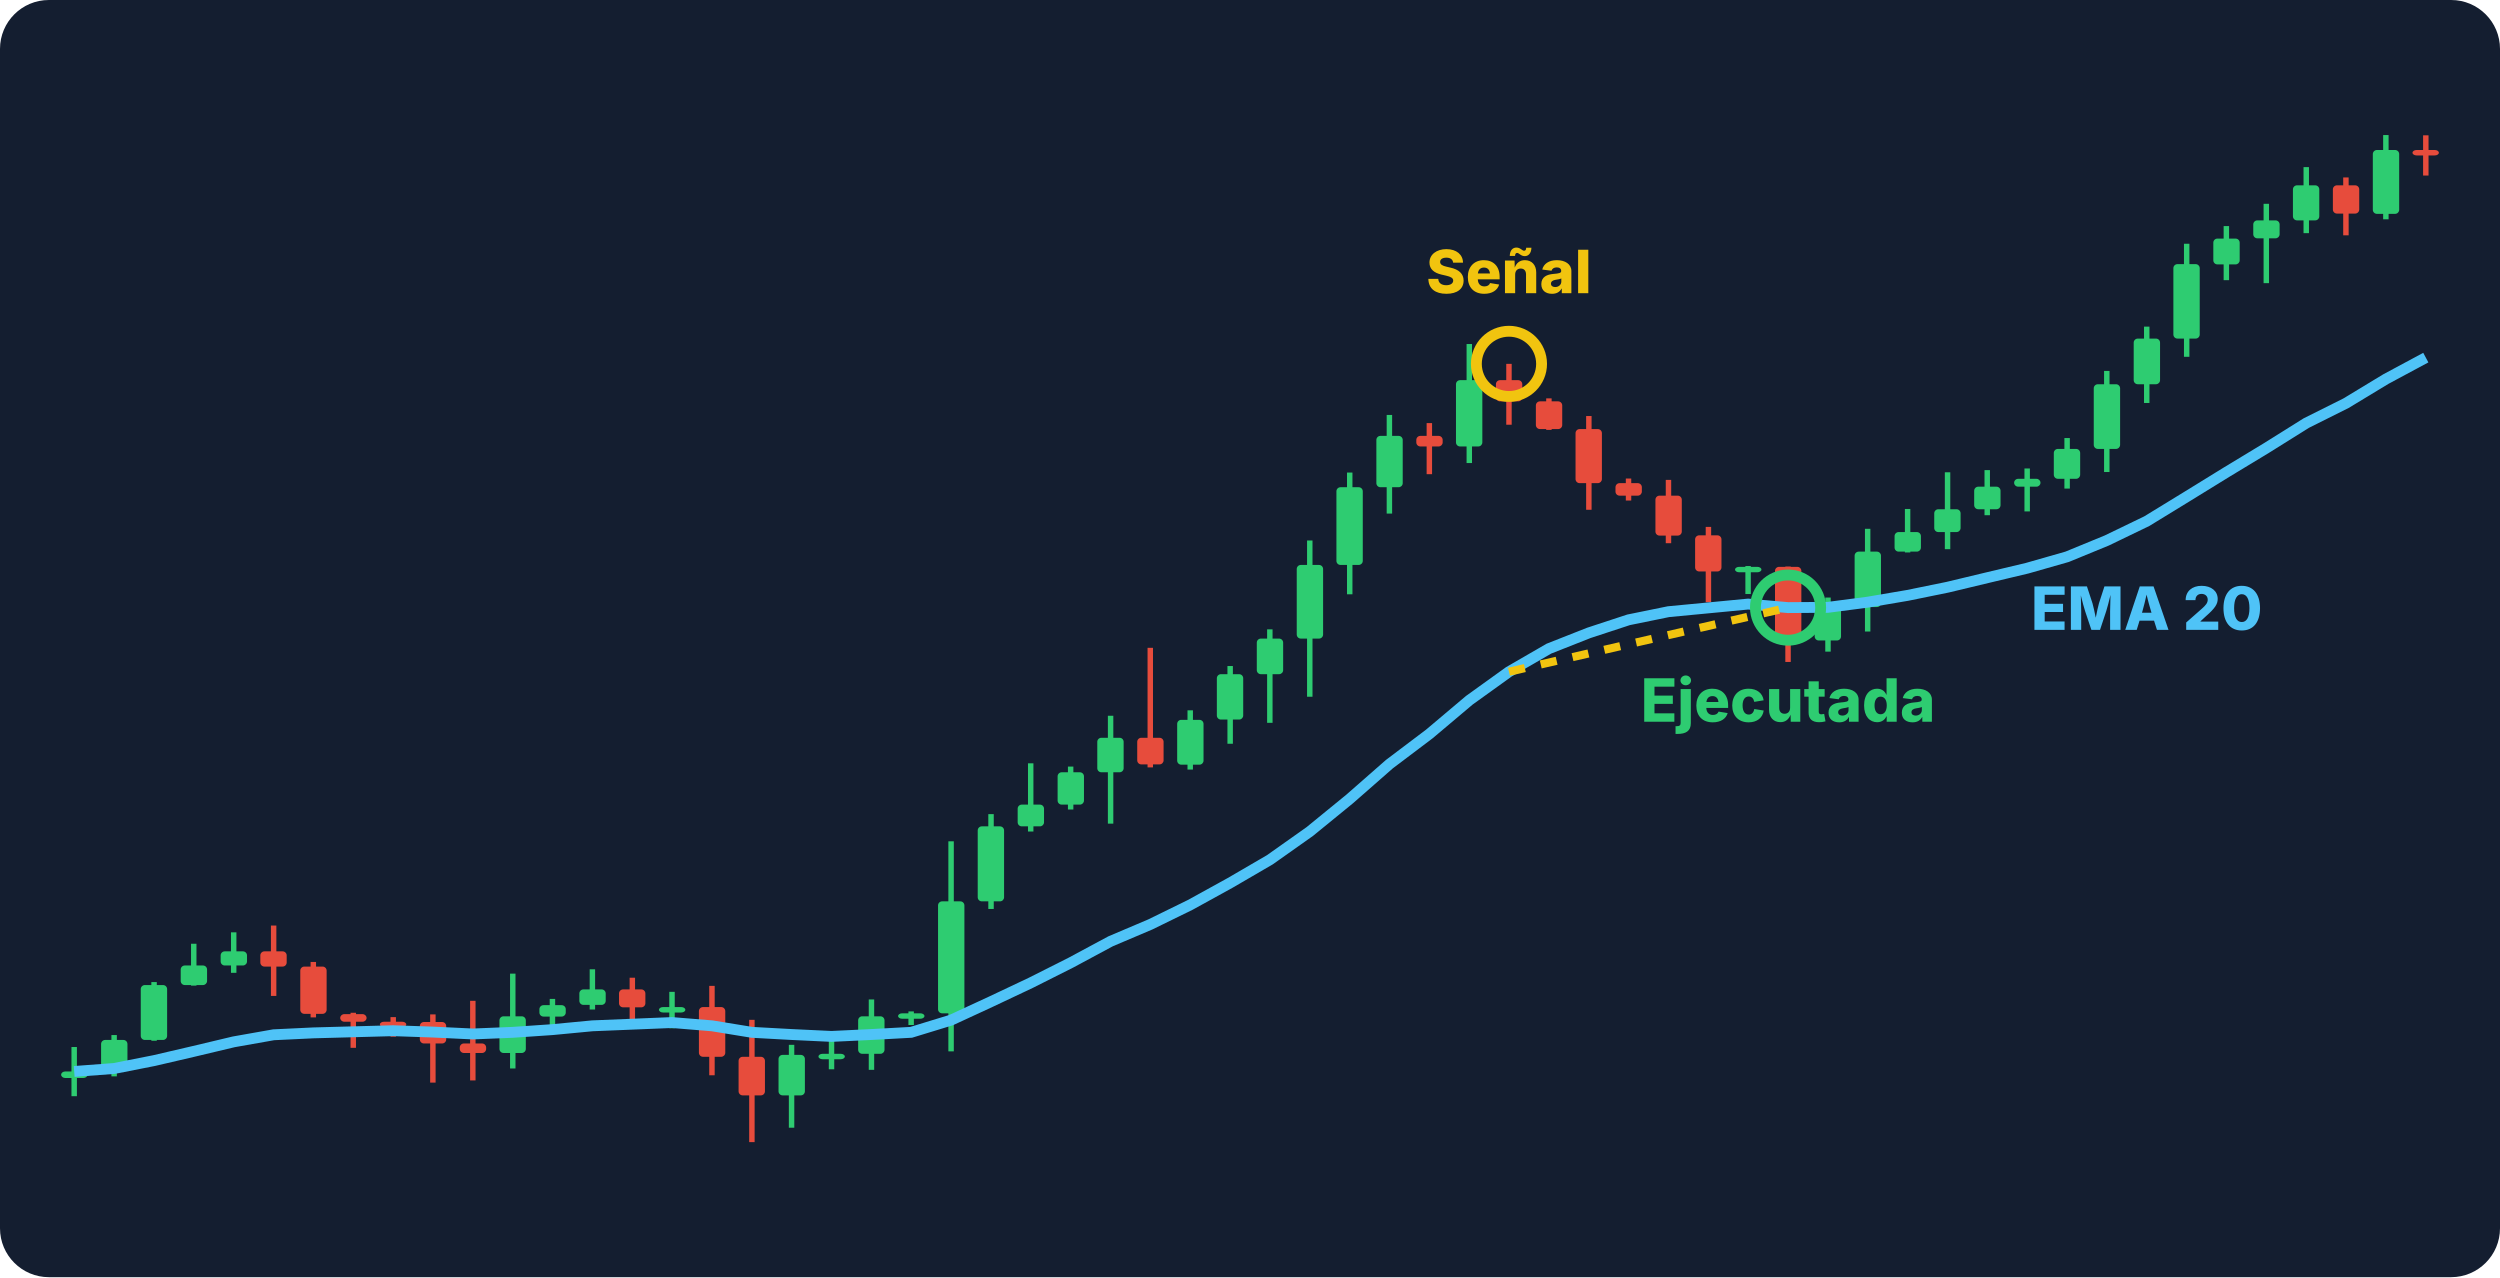
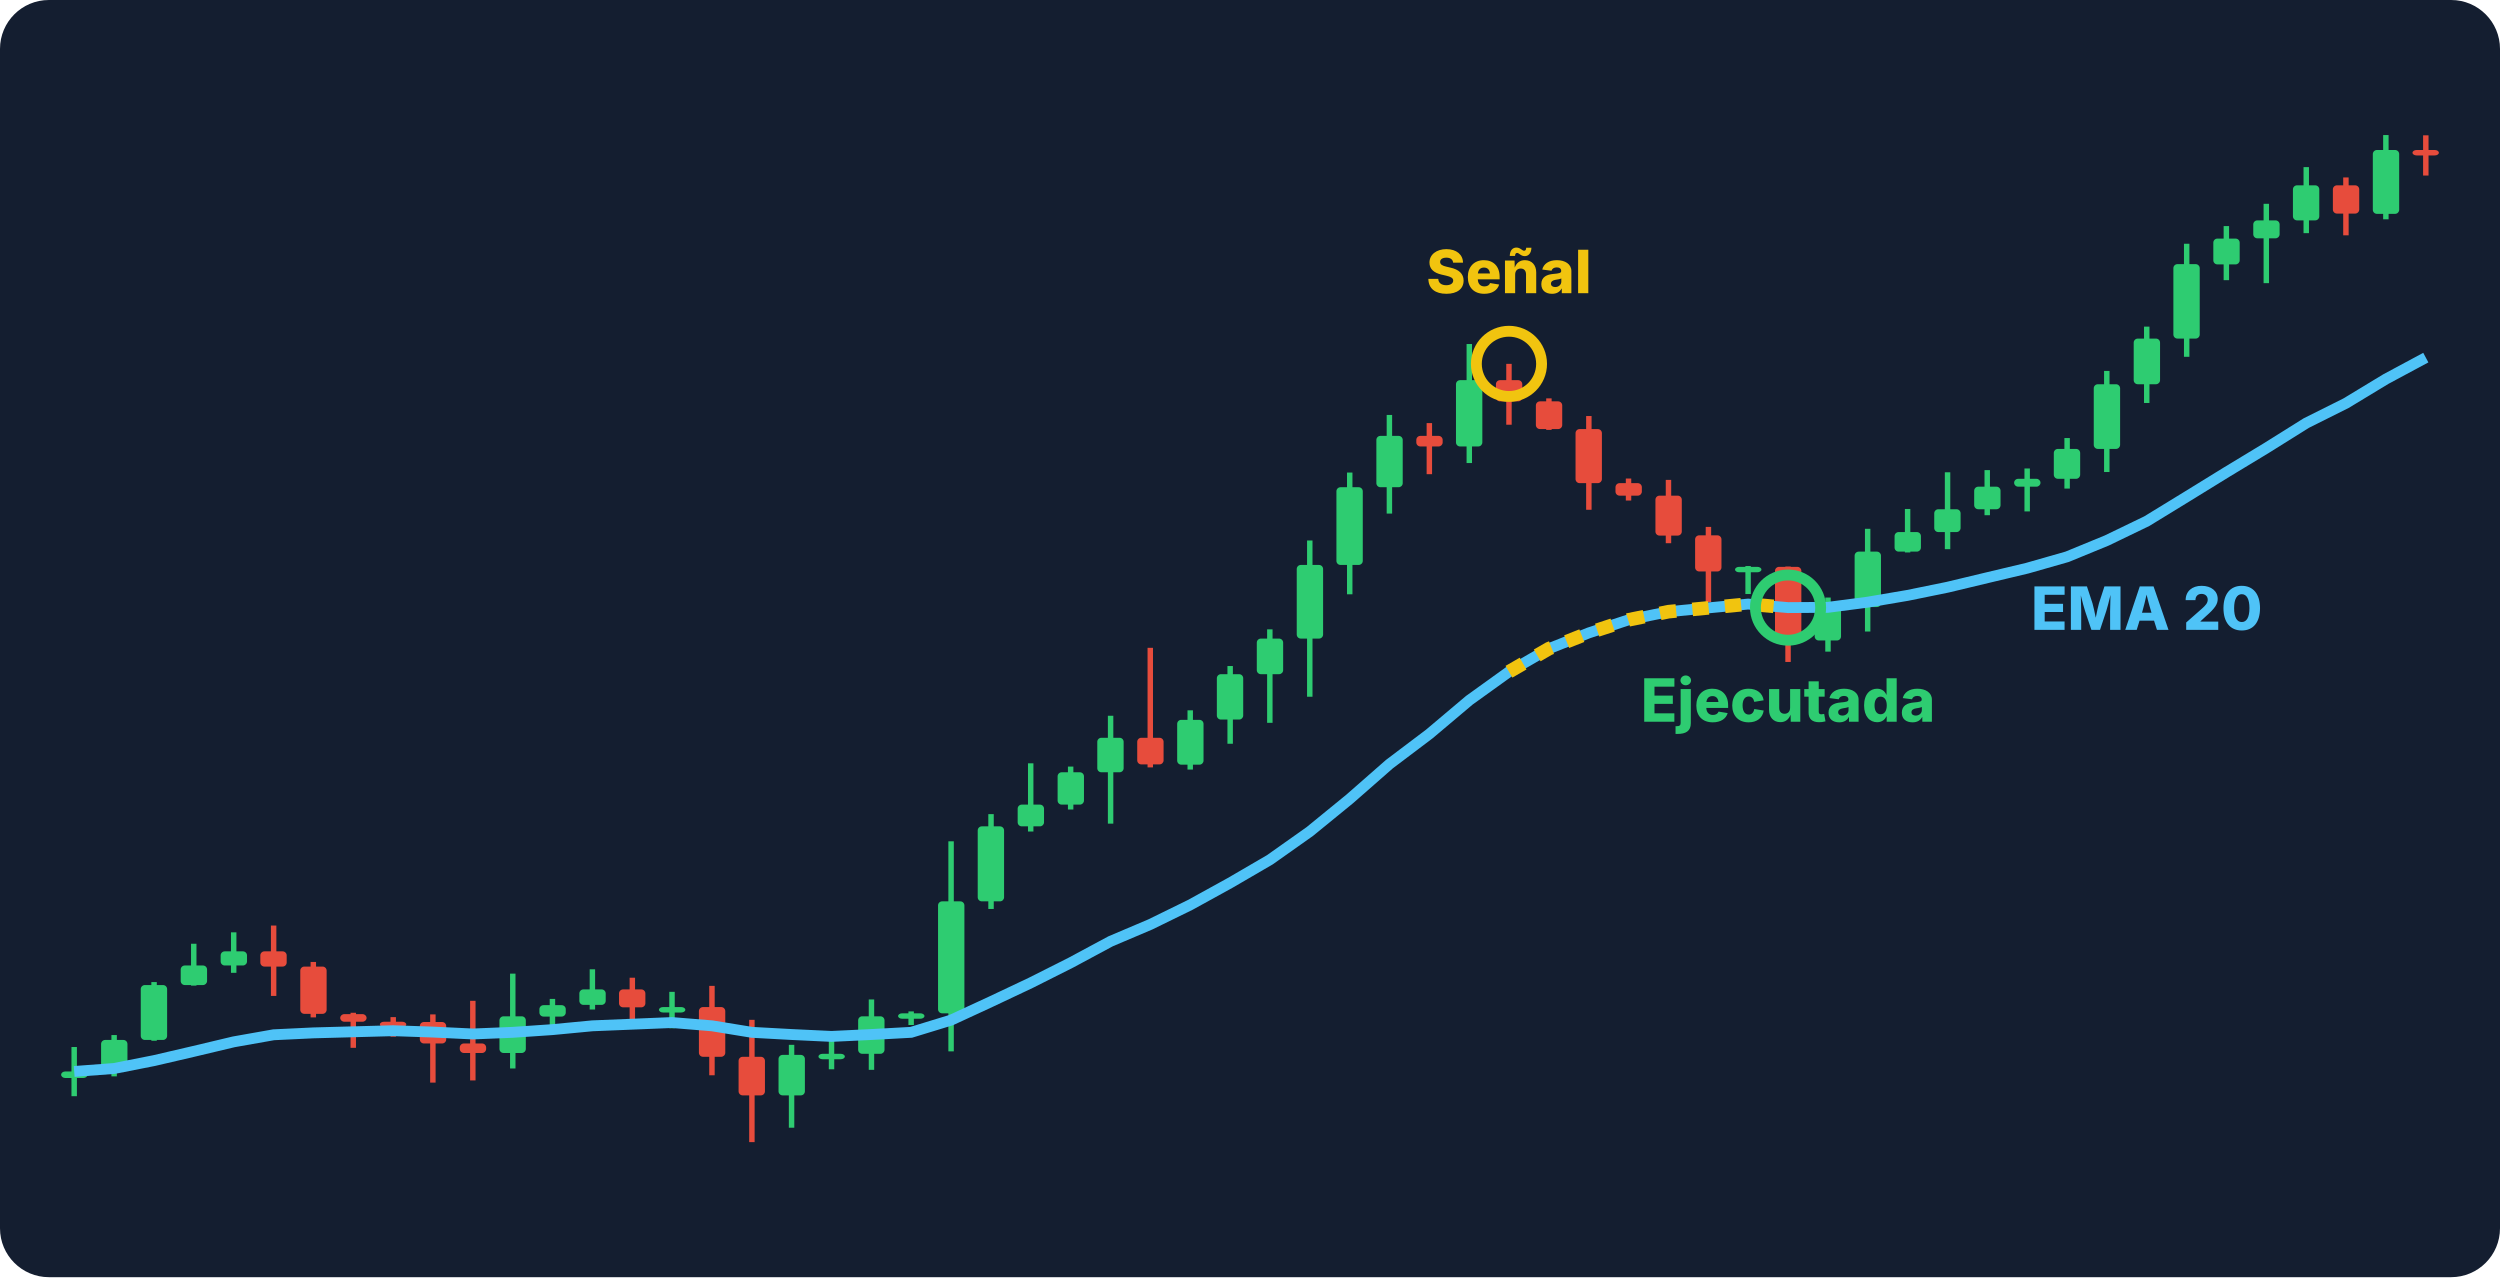
<svg xmlns="http://www.w3.org/2000/svg" viewBox="0 0 920 470">
  <rect x="0" y="0" width="920" height="470" rx="18" fill="#141e30" />
  <line x1="27.3" x2="27.3" y1="385.3" y2="403.4" stroke="#2ecc71" stroke-width="2" />
  <rect x="22.5" y="394.3" width="9.7" height="2.4" fill="#2ecc71" rx="1.5" />
  <line x1="42.0" x2="42.0" y1="380.9" y2="396.1" stroke="#2ecc71" stroke-width="2" />
  <rect x="37.2" y="382.7" width="9.7" height="11.5" fill="#2ecc71" rx="1.5" />
  <line x1="56.7" x2="56.7" y1="361.4" y2="383.0" stroke="#2ecc71" stroke-width="2" />
  <rect x="51.8" y="362.5" width="9.7" height="20.2" fill="#2ecc71" rx="1.5" />
  <line x1="71.3" x2="71.3" y1="347.3" y2="362.7" stroke="#2ecc71" stroke-width="2" />
  <rect x="66.5" y="355.3" width="9.7" height="7.2" fill="#2ecc71" rx="1.5" />
  <line x1="86.0" x2="86.0" y1="343.1" y2="358.0" stroke="#2ecc71" stroke-width="2" />
  <rect x="81.2" y="350.1" width="9.7" height="5.2" fill="#2ecc71" rx="1.5" />
  <line x1="100.7" x2="100.7" y1="340.6" y2="366.5" stroke="#e74c3c" stroke-width="2" />
  <rect x="95.8" y="350.1" width="9.7" height="5.6" fill="#e74c3c" rx="1.5" />
  <line x1="115.3" x2="115.3" y1="354.0" y2="374.4" stroke="#e74c3c" stroke-width="2" />
  <rect x="110.5" y="355.7" width="9.7" height="17.4" fill="#e74c3c" rx="1.5" />
  <line x1="130.0" x2="130.0" y1="372.7" y2="385.6" stroke="#e74c3c" stroke-width="2" />
  <rect x="125.2" y="373.2" width="9.7" height="2.8" fill="#e74c3c" rx="1.5" />
  <line x1="144.7" x2="144.7" y1="374.3" y2="381.5" stroke="#e74c3c" stroke-width="2" />
  <rect x="139.8" y="376.0" width="9.7" height="2.0" fill="#e74c3c" rx="1.5" />
  <line x1="159.3" x2="159.3" y1="373.3" y2="398.4" stroke="#e74c3c" stroke-width="2" />
  <rect x="154.5" y="376.1" width="9.7" height="7.9" fill="#e74c3c" rx="1.5" />
  <line x1="174.0" x2="174.0" y1="368.3" y2="397.6" stroke="#e74c3c" stroke-width="2" />
  <rect x="169.2" y="384.0" width="9.7" height="3.5" fill="#e74c3c" rx="1.5" />
  <line x1="188.7" x2="188.7" y1="358.3" y2="393.2" stroke="#2ecc71" stroke-width="2" />
  <rect x="183.8" y="374.0" width="9.7" height="13.5" fill="#2ecc71" rx="1.5" />
  <line x1="203.3" x2="203.3" y1="367.6" y2="377.3" stroke="#2ecc71" stroke-width="2" />
  <rect x="198.5" y="369.9" width="9.7" height="4.2" fill="#2ecc71" rx="1.5" />
  <line x1="218.0" x2="218.0" y1="356.7" y2="371.5" stroke="#2ecc71" stroke-width="2" />
  <rect x="213.2" y="364.1" width="9.7" height="5.7" fill="#2ecc71" rx="1.5" />
  <line x1="232.7" x2="232.7" y1="359.8" y2="377.8" stroke="#e74c3c" stroke-width="2" />
  <rect x="227.8" y="364.1" width="9.7" height="6.6" fill="#e74c3c" rx="1.5" />
  <line x1="247.3" x2="247.3" y1="365.0" y2="378.4" stroke="#2ecc71" stroke-width="2" />
  <rect x="242.5" y="370.6" width="9.7" height="2.0" fill="#2ecc71" rx="1.5" />
  <line x1="262.0" x2="262.0" y1="362.8" y2="395.7" stroke="#e74c3c" stroke-width="2" />
  <rect x="257.2" y="370.6" width="9.7" height="18.3" fill="#e74c3c" rx="1.5" />
  <line x1="276.7" x2="276.7" y1="375.3" y2="420.3" stroke="#e74c3c" stroke-width="2" />
  <rect x="271.8" y="388.9" width="9.7" height="14.2" fill="#e74c3c" rx="1.5" />
  <line x1="291.3" x2="291.3" y1="384.5" y2="415.0" stroke="#2ecc71" stroke-width="2" />
  <rect x="286.5" y="388.2" width="9.7" height="14.9" fill="#2ecc71" rx="1.5" />
  <line x1="306.0" x2="306.0" y1="380.1" y2="393.5" stroke="#2ecc71" stroke-width="2" />
  <rect x="301.2" y="387.8" width="9.7" height="2.0" fill="#2ecc71" rx="1.5" />
  <line x1="320.7" x2="320.7" y1="367.8" y2="393.7" stroke="#2ecc71" stroke-width="2" />
  <rect x="315.8" y="374.0" width="9.7" height="13.8" fill="#2ecc71" rx="1.5" />
  <line x1="335.3" x2="335.3" y1="372.2" y2="377.2" stroke="#2ecc71" stroke-width="2" />
  <rect x="330.5" y="372.9" width="9.7" height="2.0" fill="#2ecc71" rx="1.5" />
  <line x1="350.0" x2="350.0" y1="309.6" y2="386.9" stroke="#2ecc71" stroke-width="2" />
  <rect x="345.2" y="331.7" width="9.7" height="41.2" fill="#2ecc71" rx="1.5" />
  <line x1="364.7" x2="364.7" y1="299.6" y2="334.5" stroke="#2ecc71" stroke-width="2" />
  <rect x="359.8" y="304.1" width="9.7" height="27.6" fill="#2ecc71" rx="1.5" />
  <line x1="379.3" x2="379.3" y1="280.9" y2="306.0" stroke="#2ecc71" stroke-width="2" />
  <rect x="374.5" y="296.1" width="9.7" height="8.0" fill="#2ecc71" rx="1.5" />
  <line x1="394.0" x2="394.0" y1="282.1" y2="297.9" stroke="#2ecc71" stroke-width="2" />
  <rect x="389.2" y="284.2" width="9.7" height="11.9" fill="#2ecc71" rx="1.5" />
  <line x1="408.7" x2="408.7" y1="263.4" y2="303.1" stroke="#2ecc71" stroke-width="2" />
  <rect x="403.8" y="271.5" width="9.7" height="12.7" fill="#2ecc71" rx="1.5" />
  <line x1="423.3" x2="423.3" y1="238.4" y2="282.4" stroke="#e74c3c" stroke-width="2" />
  <rect x="418.5" y="271.5" width="9.7" height="9.8" fill="#e74c3c" rx="1.5" />
  <line x1="438.0" x2="438.0" y1="261.4" y2="283.2" stroke="#2ecc71" stroke-width="2" />
  <rect x="433.2" y="264.9" width="9.7" height="16.5" fill="#2ecc71" rx="1.5" />
  <line x1="452.7" x2="452.7" y1="245.1" y2="273.7" stroke="#2ecc71" stroke-width="2" />
  <rect x="447.8" y="248.1" width="9.7" height="16.7" fill="#2ecc71" rx="1.5" />
  <line x1="467.3" x2="467.3" y1="231.6" y2="266.0" stroke="#2ecc71" stroke-width="2" />
  <rect x="462.5" y="235.0" width="9.7" height="13.1" fill="#2ecc71" rx="1.5" />
  <line x1="482.0" x2="482.0" y1="198.9" y2="256.4" stroke="#2ecc71" stroke-width="2" />
  <rect x="477.2" y="207.9" width="9.7" height="27.1" fill="#2ecc71" rx="1.5" />
  <line x1="496.7" x2="496.7" y1="173.9" y2="218.7" stroke="#2ecc71" stroke-width="2" />
  <rect x="491.8" y="179.3" width="9.7" height="28.6" fill="#2ecc71" rx="1.5" />
  <line x1="511.3" x2="511.3" y1="152.7" y2="189.0" stroke="#2ecc71" stroke-width="2" />
  <rect x="506.5" y="160.4" width="9.7" height="18.9" fill="#2ecc71" rx="1.5" />
  <line x1="526.0" x2="526.0" y1="155.7" y2="174.5" stroke="#e74c3c" stroke-width="2" />
  <rect x="521.2" y="160.4" width="9.7" height="3.9" fill="#e74c3c" rx="1.5" />
  <line x1="540.7" x2="540.7" y1="126.6" y2="170.4" stroke="#2ecc71" stroke-width="2" />
  <rect x="535.8" y="139.9" width="9.7" height="24.4" fill="#2ecc71" rx="1.5" />
  <line x1="555.3" x2="555.3" y1="133.9" y2="156.3" stroke="#e74c3c" stroke-width="2" />
  <rect x="550.5" y="139.9" width="9.7" height="7.8" fill="#e74c3c" rx="1.5" />
  <line x1="570.0" x2="570.0" y1="146.6" y2="158.2" stroke="#e74c3c" stroke-width="2" />
  <rect x="565.2" y="147.7" width="9.7" height="10.2" fill="#e74c3c" rx="1.5" />
  <line x1="584.7" x2="584.7" y1="153.1" y2="187.6" stroke="#e74c3c" stroke-width="2" />
  <rect x="579.8" y="157.9" width="9.7" height="19.9" fill="#e74c3c" rx="1.5" />
  <line x1="599.3" x2="599.3" y1="176.1" y2="184.2" stroke="#e74c3c" stroke-width="2" />
  <rect x="594.5" y="177.8" width="9.7" height="4.6" fill="#e74c3c" rx="1.5" />
  <line x1="614.0" x2="614.0" y1="176.6" y2="199.9" stroke="#e74c3c" stroke-width="2" />
  <rect x="609.2" y="182.4" width="9.7" height="14.7" fill="#e74c3c" rx="1.5" />
  <line x1="628.7" x2="628.7" y1="193.9" y2="221.6" stroke="#e74c3c" stroke-width="2" />
  <rect x="623.8" y="197.0" width="9.7" height="13.3" fill="#e74c3c" rx="1.5" />
  <line x1="643.3" x2="643.3" y1="208.3" y2="218.6" stroke="#2ecc71" stroke-width="2" />
  <rect x="638.5" y="208.6" width="9.7" height="2.0" fill="#2ecc71" rx="1.5" />
  <line x1="658.0" x2="658.0" y1="208.5" y2="243.6" stroke="#e74c3c" stroke-width="2" />
  <rect x="653.2" y="208.6" width="9.7" height="27.1" fill="#e74c3c" rx="1.5" />
  <line x1="672.7" x2="672.7" y1="219.9" y2="239.8" stroke="#2ecc71" stroke-width="2" />
  <rect x="667.8" y="223.4" width="9.7" height="12.3" fill="#2ecc71" rx="1.5" />
  <line x1="687.3" x2="687.3" y1="194.6" y2="232.4" stroke="#2ecc71" stroke-width="2" />
  <rect x="682.5" y="203.0" width="9.7" height="20.4" fill="#2ecc71" rx="1.5" />
  <line x1="702.0" x2="702.0" y1="187.3" y2="203.3" stroke="#2ecc71" stroke-width="2" />
  <rect x="697.2" y="195.8" width="9.7" height="7.2" fill="#2ecc71" rx="1.5" />
  <line x1="716.7" x2="716.7" y1="173.8" y2="202.1" stroke="#2ecc71" stroke-width="2" />
  <rect x="711.8" y="187.4" width="9.7" height="8.4" fill="#2ecc71" rx="1.5" />
  <line x1="731.3" x2="731.3" y1="173.0" y2="189.6" stroke="#2ecc71" stroke-width="2" />
  <rect x="726.5" y="179.1" width="9.7" height="8.3" fill="#2ecc71" rx="1.5" />
  <line x1="746.0" x2="746.0" y1="172.4" y2="188.2" stroke="#2ecc71" stroke-width="2" />
  <rect x="741.2" y="176.2" width="9.7" height="2.9" fill="#2ecc71" rx="1.5" />
  <line x1="760.7" x2="760.7" y1="161.2" y2="179.8" stroke="#2ecc71" stroke-width="2" />
  <rect x="755.8" y="165.2" width="9.7" height="11.0" fill="#2ecc71" rx="1.5" />
  <line x1="775.3" x2="775.3" y1="136.5" y2="173.7" stroke="#2ecc71" stroke-width="2" />
  <rect x="770.5" y="141.4" width="9.7" height="23.8" fill="#2ecc71" rx="1.5" />
  <line x1="790.0" x2="790.0" y1="120.2" y2="148.3" stroke="#2ecc71" stroke-width="2" />
  <rect x="785.2" y="124.6" width="9.7" height="16.8" fill="#2ecc71" rx="1.5" />
  <line x1="804.7" x2="804.7" y1="89.7" y2="131.3" stroke="#2ecc71" stroke-width="2" />
  <rect x="799.8" y="97.2" width="9.7" height="27.4" fill="#2ecc71" rx="1.5" />
  <line x1="819.3" x2="819.3" y1="83.2" y2="103.1" stroke="#2ecc71" stroke-width="2" />
  <rect x="814.5" y="87.8" width="9.7" height="9.5" fill="#2ecc71" rx="1.5" />
  <line x1="834.0" x2="834.0" y1="75.0" y2="104.2" stroke="#2ecc71" stroke-width="2" />
  <rect x="829.2" y="81.1" width="9.7" height="6.6" fill="#2ecc71" rx="1.5" />
  <line x1="848.7" x2="848.7" y1="61.5" y2="85.8" stroke="#2ecc71" stroke-width="2" />
  <rect x="843.8" y="68.2" width="9.7" height="12.9" fill="#2ecc71" rx="1.5" />
  <line x1="863.3" x2="863.3" y1="65.3" y2="86.6" stroke="#e74c3c" stroke-width="2" />
  <rect x="858.5" y="68.2" width="9.7" height="10.4" fill="#e74c3c" rx="1.5" />
  <line x1="878.0" x2="878.0" y1="49.7" y2="80.7" stroke="#2ecc71" stroke-width="2" />
  <rect x="873.2" y="55.2" width="9.7" height="23.5" fill="#2ecc71" rx="1.5" />
  <line x1="892.7" x2="892.7" y1="49.8" y2="64.6" stroke="#e74c3c" stroke-width="2" />
  <rect x="887.8" y="55.2" width="9.7" height="2.0" fill="#e74c3c" rx="1.5" />
  <polyline points="27.3,394.3 42.0,393.2 56.7,390.3 71.3,386.9 86.0,383.4 100.7,380.8 115.3,380.1 130.0,379.7 144.7,379.3 159.3,379.8 174.0,380.5 188.7,379.9 203.3,378.9 218.0,377.5 232.7,376.9 247.3,376.3 262.0,377.5 276.7,379.9 291.3,380.7 306.0,381.4 320.7,380.7 335.3,379.9 350.0,375.4 364.7,368.6 379.3,361.7 394.0,354.3 408.7,346.4 423.3,340.2 438.0,333.0 452.7,324.9 467.3,316.4 482.0,306.0 496.7,294.0 511.3,281.2 526.0,270.1 540.7,257.7 555.3,247.2 570.0,238.7 584.7,232.9 599.3,228.1 614.0,225.1 628.7,223.7 643.3,222.3 658.0,223.6 672.7,223.5 687.3,221.6 702.0,219.1 716.7,216.1 731.3,212.6 746.0,209.1 760.7,204.9 775.3,198.9 790.0,191.8 804.7,182.8 819.3,173.8 834.0,164.9 848.7,155.7 863.3,148.4 878.0,139.5 892.7,131.6" fill="none" stroke="#4fc3f7" stroke-width="4" opacity="1" />
-   <line x1="555.3" x2="658.0" y1="247.2" y2="223.6" stroke="#f1c40f" stroke-width="3" stroke-dasharray="6 6" />
+   <polyline points="555.3,247.2 570.0,238.7 584.7,232.9 599.3,228.1 614.0,225.1 628.7,223.7 643.3,222.3 658.0,223.6" fill="none" stroke="#f1c40f" stroke-width="5" stroke-dasharray="6 6" />
  <circle cx="555.3" cy="133.9" r="12" fill="none" stroke="#f1c40f" stroke-width="4" />
  <text x="555.3" y="107.9" fill="#f1c40f" font-size="22" font-weight="800" text-anchor="middle" font-family="Inter, Segoe UI, Arial, sans-serif">Señal</text>
  <circle cx="658.0" cy="223.6" r="12" fill="none" stroke="#2ecc71" stroke-width="4" />
  <text x="658.0" y="265.6" fill="#2ecc71" font-size="22" font-weight="800" text-anchor="middle" font-family="Inter, Segoe UI, Arial, sans-serif">Ejecutada</text>
  <text x="790.0" y="231.8" fill="#4fc3f7" font-size="22" font-weight="800" text-anchor="middle" font-family="Inter, Segoe UI, Arial, sans-serif">EMA 20</text>
</svg>
